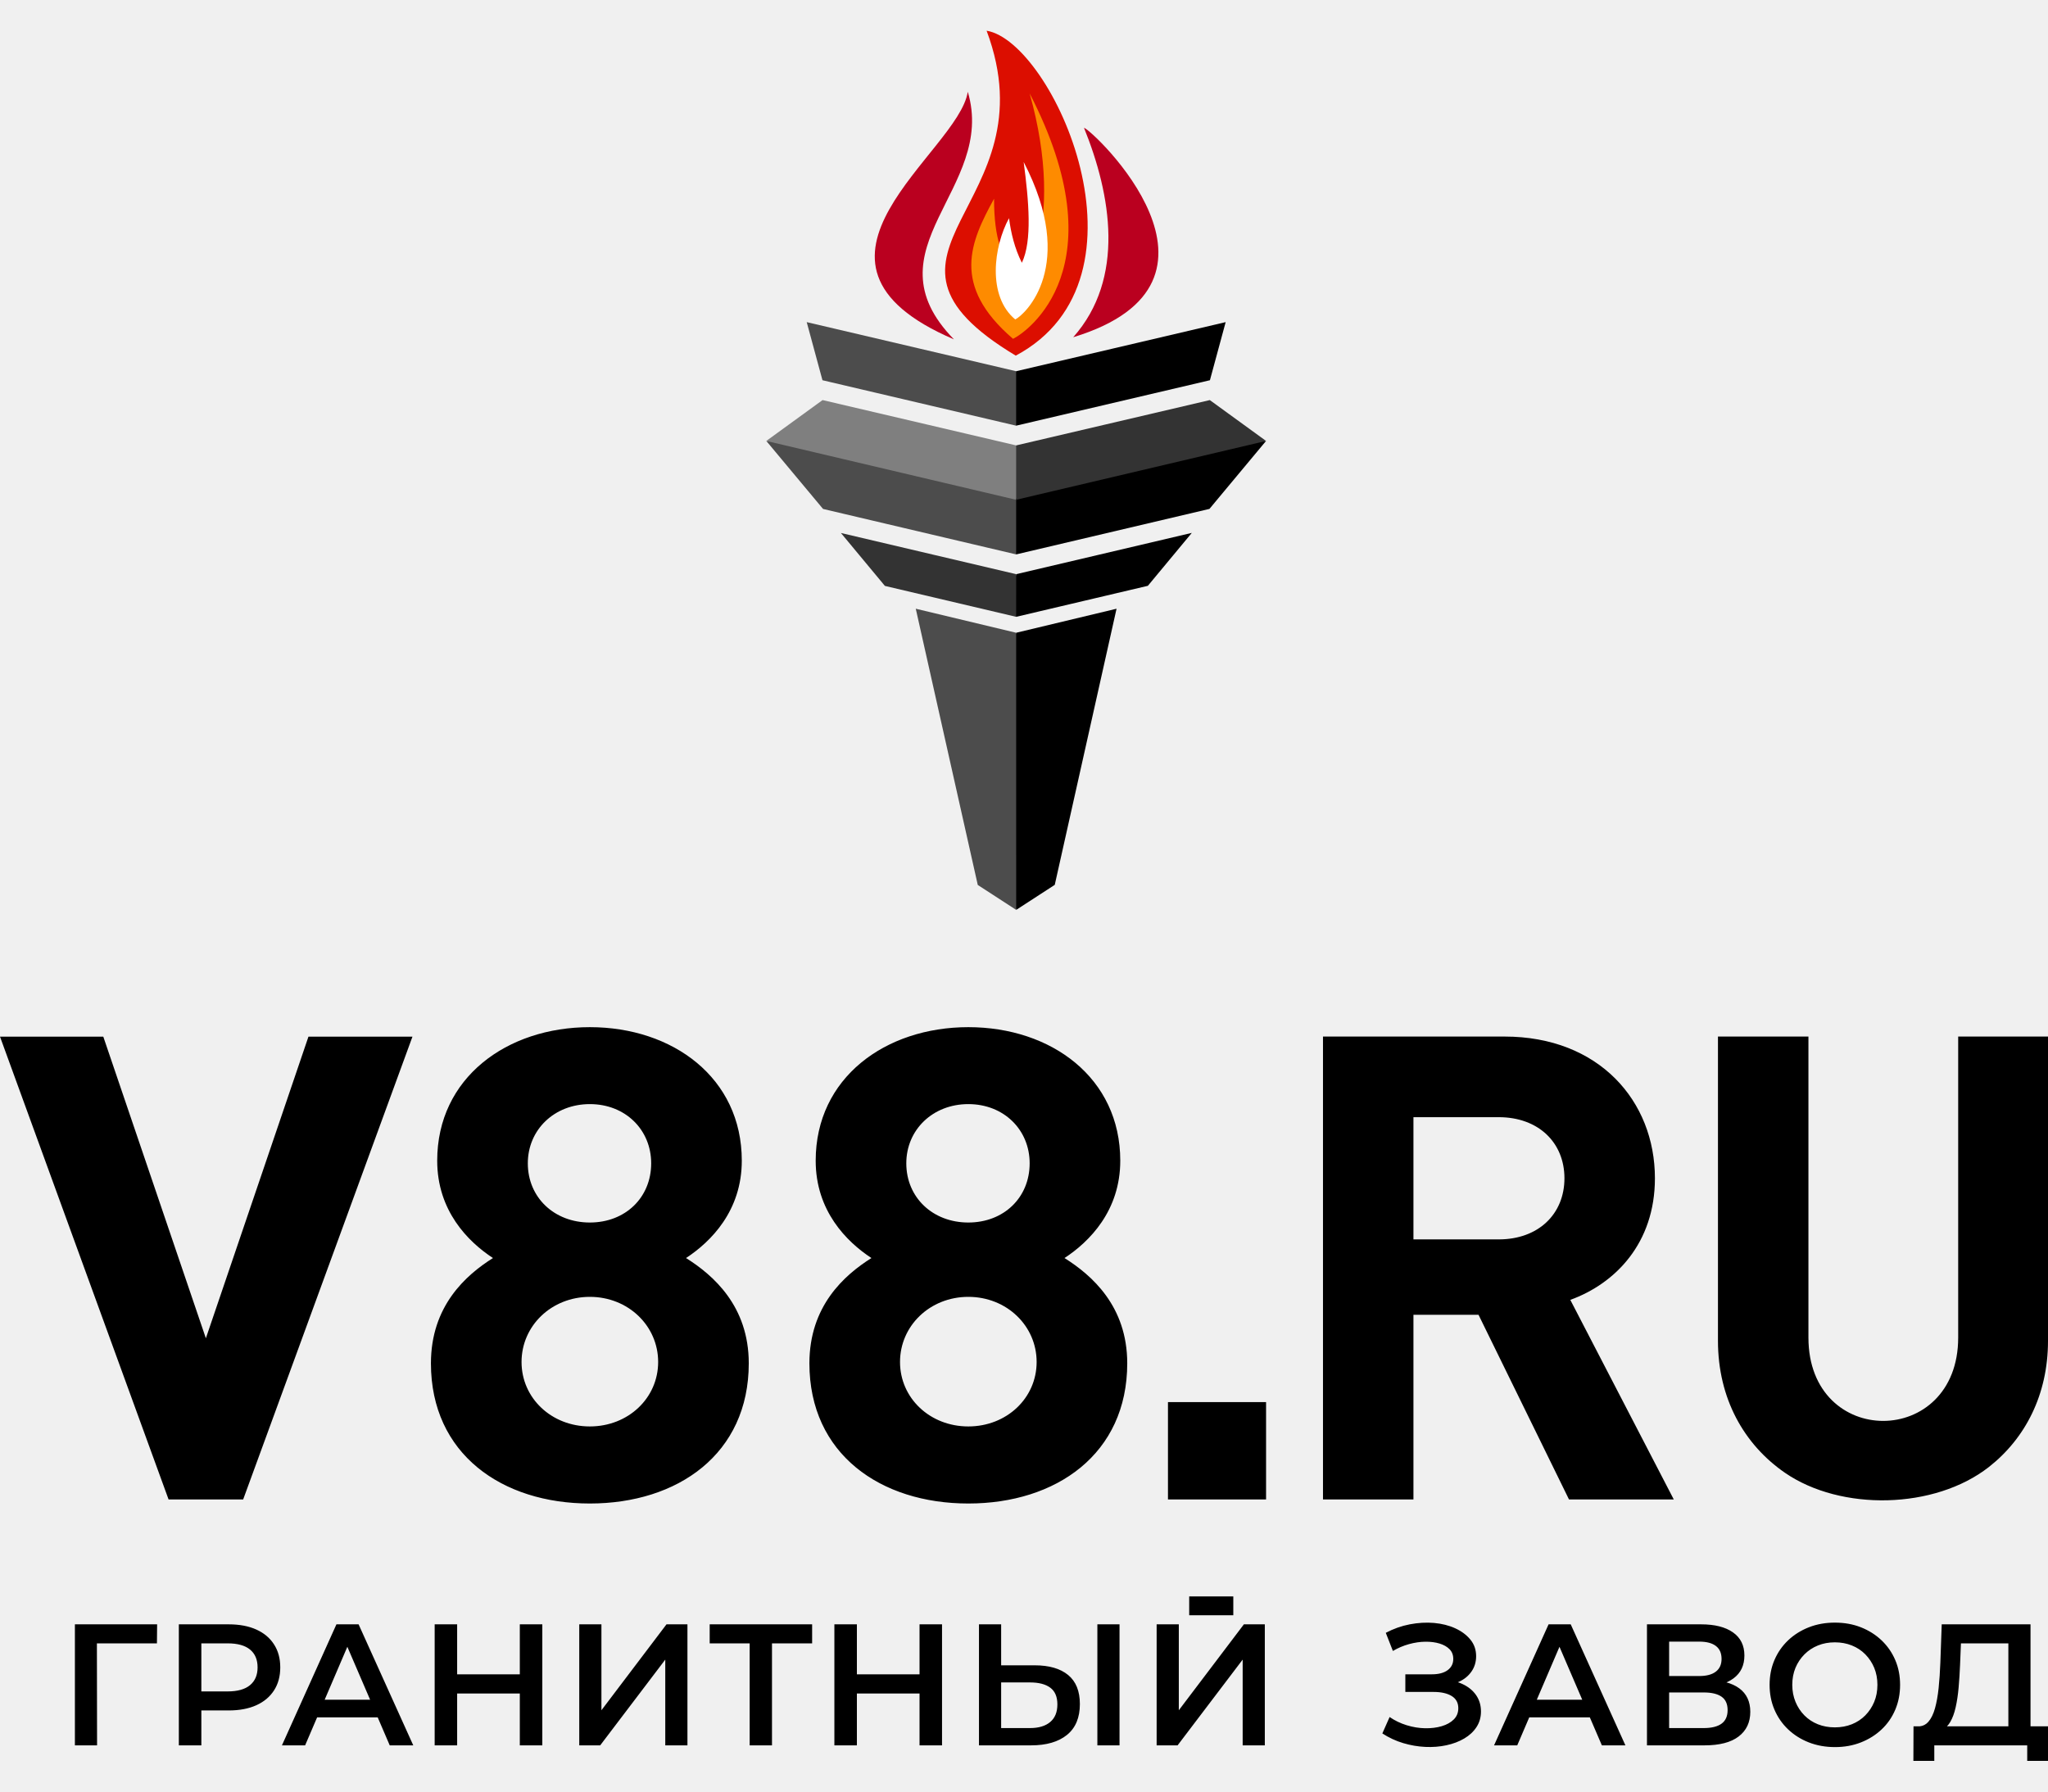
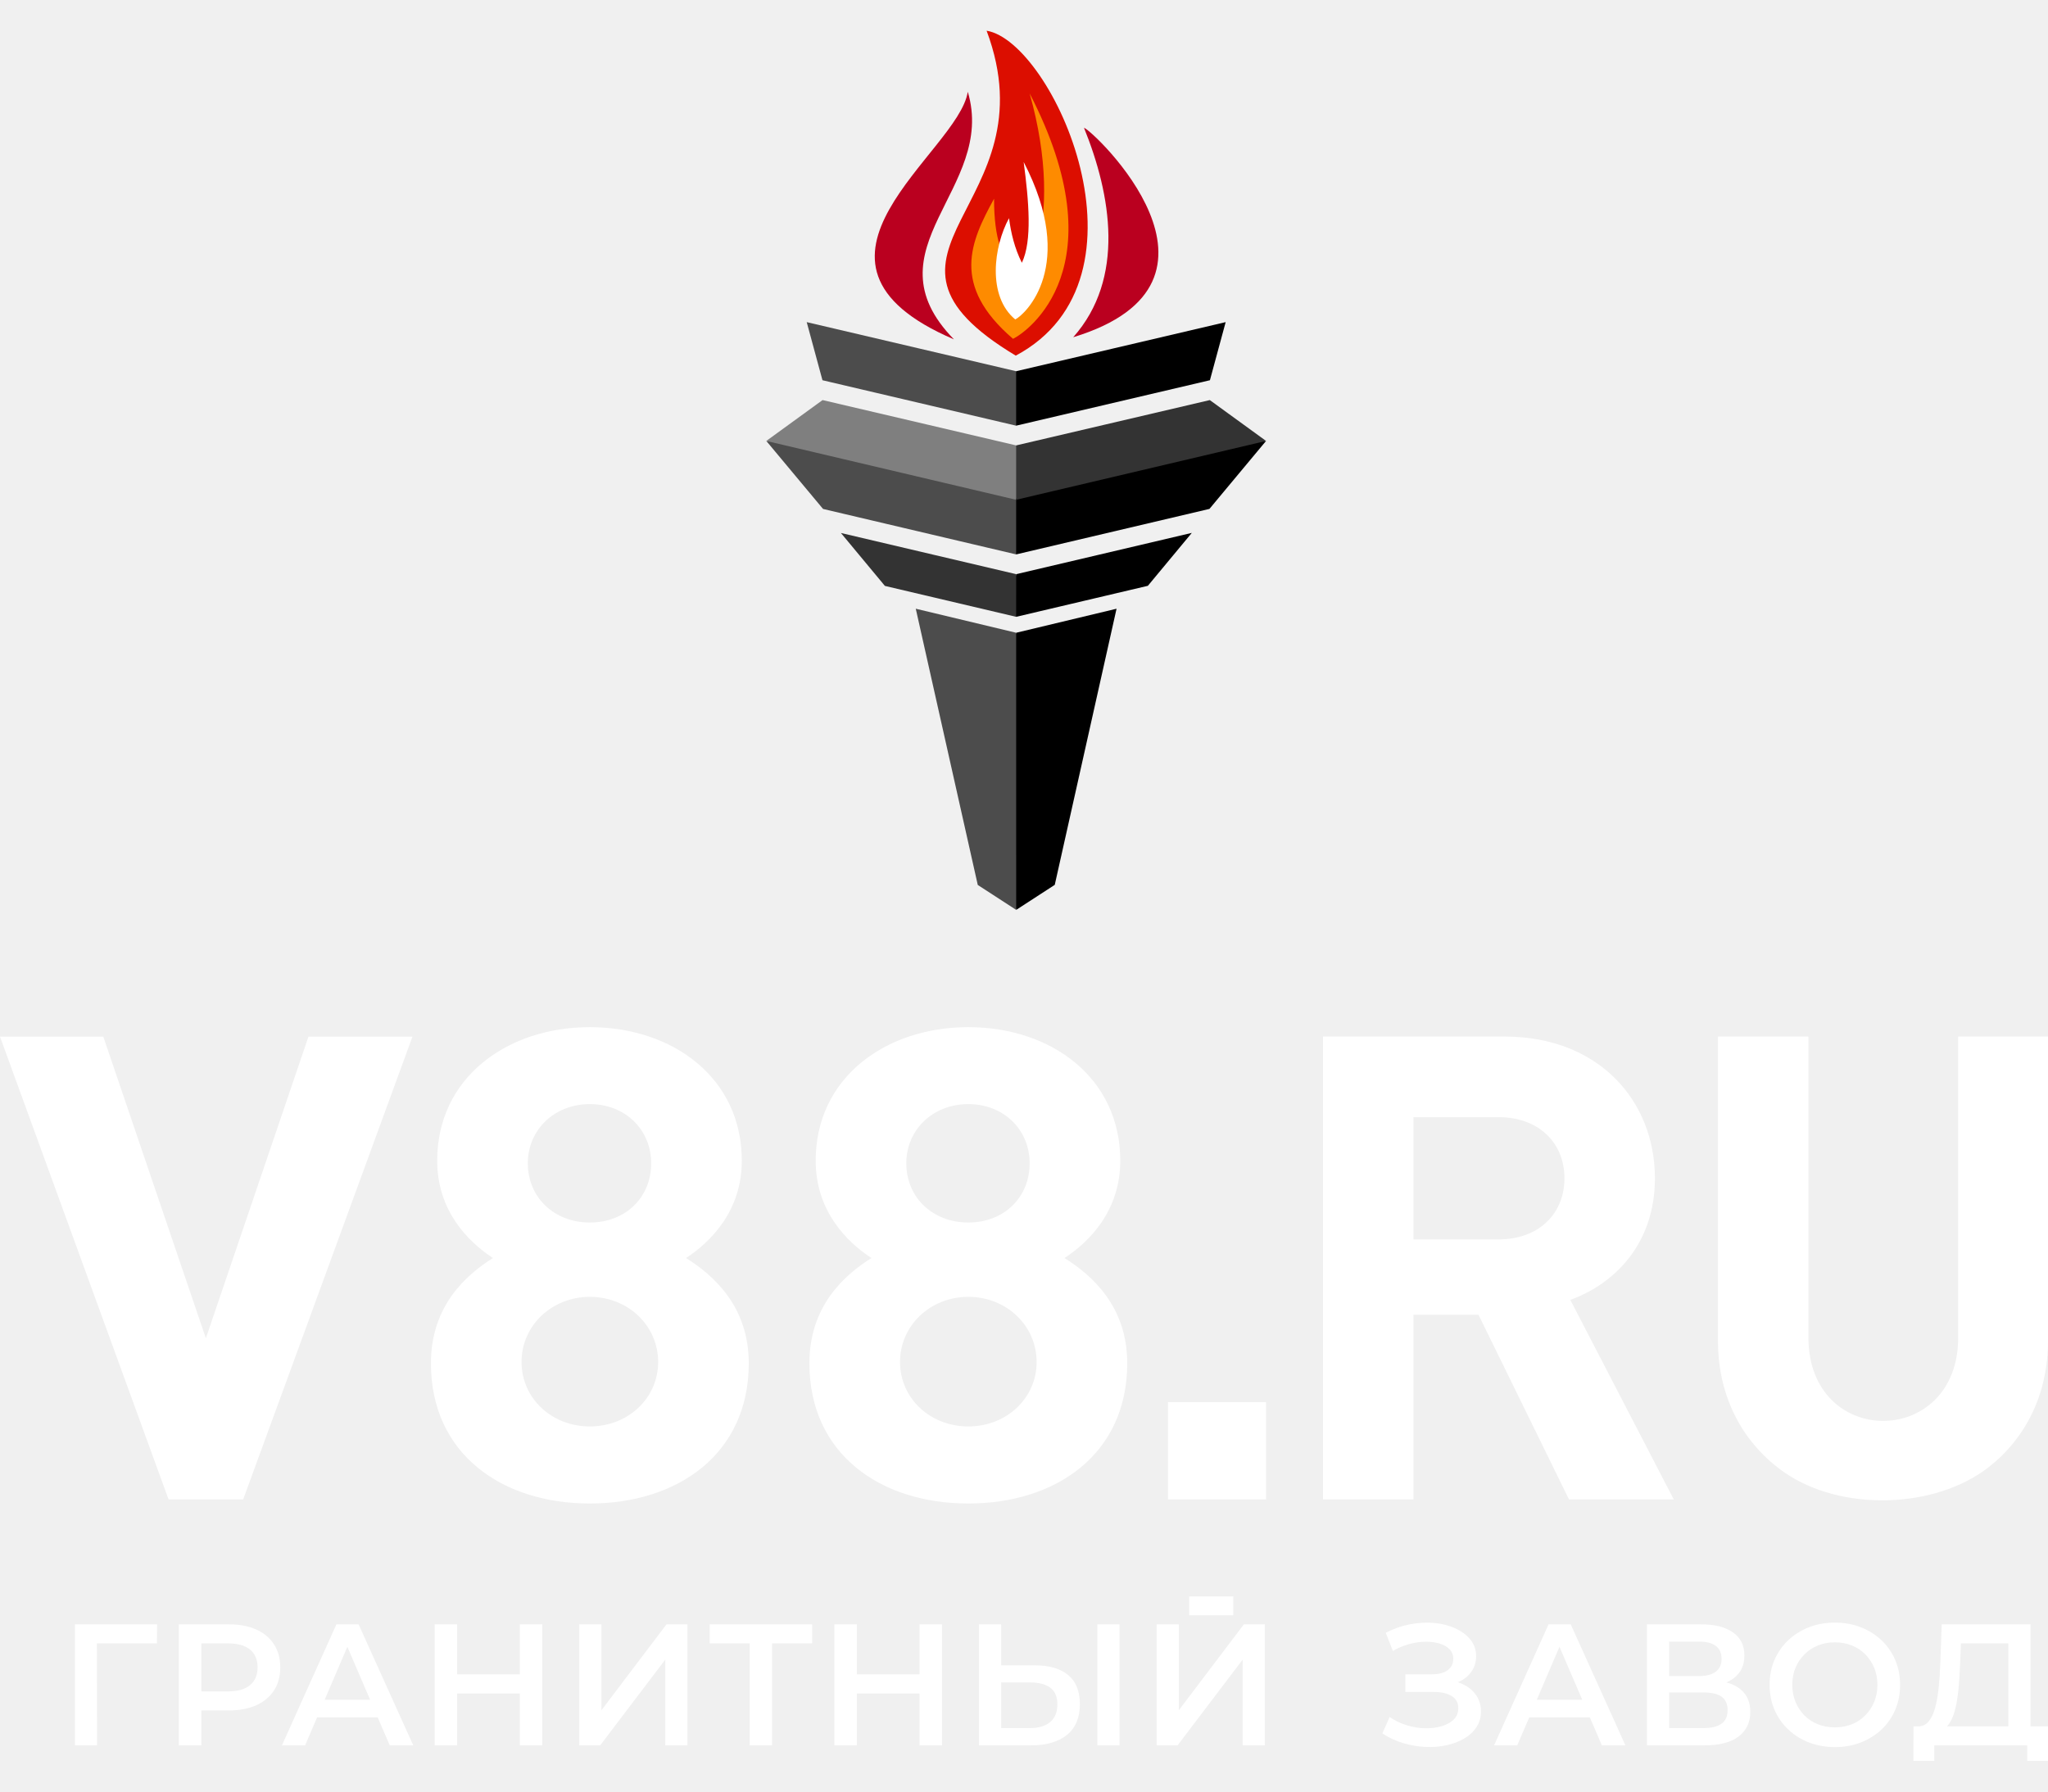
<svg xmlns="http://www.w3.org/2000/svg" xml:space="preserve" width="2400px" height="2100px" style="shape-rendering:geometricPrecision; text-rendering:geometricPrecision; image-rendering:optimizeQuality; fill-rule:evenodd; clip-rule:evenodd" viewBox="0 0 2400 2028">
  <defs>
    <style type="text/css">
   
    .fil1 {fill:black}
    .fil4 {fill:#333333}
    .fil2 {fill:#4C4C4C}
    .fil3 {fill:#7F7F7F}
    .fil8 {fill:#BA001F}
    .fil5 {fill:#DC0E00}
    .fil6 {fill:#FE8B00}
    .fil7 {fill:white}
-     .fil0 {fill:black;fill-rule:nonzero}
+     .fil0 {fill:#fff;fill-rule:nonzero}
   
  </style>
  </defs>
  <g id="Слой_x0020_1">
    <path class="fil0" d="M2242.25 2028l0.144 -40.49 4.668 0 2.29 0 0.217 0c3.99,-0.374 7.433,-2.13 10.17,-5.254 3.328,-3.772 5.921,-9.054 7.808,-15.805 1.902,-6.764 3.313,-14.696 4.279,-23.821 0.936,-9.126 1.627,-19.001 2.016,-29.681l1.614 -44.995 104.056 0 0 119.556 20.485 0 0 40.49 -24.346 0 0 -18.194 -108.896 0 0 18.194 -24.505 0zm-848.654 -192.764l51.676 0 0 22.094 -51.676 0 0 -22.094zm-1305.82 174.57l0 -141.852 96.348 0 -0.216 22.296 -76.439 0 6.079 -6.29 0.202 125.846 -25.974 0zm121.804 0l0 -141.852 58.417 0c12.563,0 23.368,2.044 32.357,6.089 8.989,4.044 15.905,9.845 20.773,17.444 4.884,7.543 7.304,16.525 7.304,26.932 0,10.392 -2.42,19.388 -7.304,26.946 -4.868,7.571 -11.784,13.372 -20.773,17.431 -8.989,4.044 -19.794,6.088 -32.357,6.088l-43.794 0 10.429 -10.982 -10.429 -11.314 42.584 0c11.626,0 20.384,-2.476 26.262,-7.398 5.892,-4.924 8.802,-11.861 8.802,-20.771 0,-9.054 -2.91,-16.006 -8.802,-20.872 -5.878,-4.85 -14.636,-7.297 -26.262,-7.297l-42.584 0 11.755 -12.97 0 79.225 0 2.836 0 50.465 -26.378 0zm120.811 0l63.863 -141.852 25.974 0 64.064 141.852 -27.574 0 -14.104 -32.818 -70.994 0 -14.06 32.818 -27.169 0zm103.336 -53.488l-31.968 -74.359 10.56 0 -31.852 74.359 53.26 0zm175.423 -88.364l26.378 0 0 141.852 -26.378 0 0 -60.772 -73.428 0 0 60.772 -26.348 0 0 -141.852 26.348 0 0 58.583 73.428 0 0 -58.583zm69.668 141.852l0 -141.852 25.975 0 0 100.714 76.252 -100.714 24.548 0 0 141.852 -25.975 0 0 -100.513 -76.266 100.513 -24.534 0zm199.699 0l0 -126.034 6.281 6.478 -53.13 0 0 -22.296 120.047 0 0 22.296 -53.101 0 6.065 -6.478 0 126.034 -26.161 0zm199.064 -141.852l26.364 0 0 141.852 -26.364 0 0 -60.772 -73.414 0 0 60.772 -26.378 0 0 -141.852 26.378 0 0 58.583 73.414 0 0 -58.583zm134.971 48.032c16.913,0 29.951,3.786 39.156,11.342 9.192,7.571 13.772,18.913 13.772,34.056 0,15.934 -5.027,27.996 -15.097,36.172 -10.07,8.148 -24.102,12.25 -42.095,12.25l-61.054 0 0 -141.852 25.988 0 0 48.032 39.329 0zm-5.46 73.553c10.128,0 18.008,-2.36 23.627,-7.096 5.604,-4.722 8.399,-11.602 8.399,-20.656 0,-8.91 -2.766,-15.445 -8.298,-19.547 -5.546,-4.132 -13.47,-6.19 -23.728,-6.19l-33.869 0 0 53.488 33.869 0zm78.889 20.267l0 -141.852 25.96 0 0 141.852 -25.96 0zm69.452 0l0 -141.852 25.988 0 0 100.714 76.252 -100.714 24.534 0 0 141.852 -25.96 0 0 -100.513 -76.253 100.513 -24.562 0zm264.497 -13.976l8.514 -19.244c6.079,4.174 12.736,7.384 19.967,9.614 7.232,2.232 14.45,3.412 21.61,3.556 7.16,0.13 13.686,-0.691 19.564,-2.432 5.878,-1.756 10.574,-4.39 14.089,-7.902 3.529,-3.527 5.273,-7.916 5.273,-13.186 0,-6.347 -2.593,-11.098 -7.808,-14.293 -5.215,-3.167 -12.259,-4.75 -21.191,-4.75l-33.062 0 0 -20.656 31.031 0c7.981,0 14.161,-1.64 18.556,-4.879 4.393,-3.239 6.583,-7.628 6.583,-13.157 0,-4.606 -1.441,-8.406 -4.337,-11.342 -2.91,-2.98 -6.842,-5.21 -11.77,-6.707 -4.927,-1.483 -10.488,-2.202 -16.639,-2.13 -6.151,0.071 -12.533,1.007 -19.175,2.836 -6.612,1.828 -12.907,4.505 -18.842,8.003l-8.327 -21.26c8.946,-4.735 18.295,-8.046 28.092,-9.946 9.81,-1.872 19.319,-2.419 28.51,-1.627 9.176,0.835 17.46,2.908 24.822,6.29 7.375,3.383 13.312,7.801 17.762,13.285 4.466,5.47 6.685,11.904 6.685,19.346 0,6.736 -1.787,12.738 -5.374,17.92 -3.574,5.212 -8.471,9.241 -14.695,12.077 -6.223,2.836 -13.454,4.261 -21.709,4.261l1.022 -6.506c9.32,0 17.46,1.597 24.433,4.778 6.972,3.181 12.36,7.514 16.222,13.056 3.846,5.556 5.777,11.962 5.777,19.244 0,6.91 -1.744,13.012 -5.273,18.353 -3.502,5.34 -8.298,9.802 -14.377,13.372 -6.095,3.584 -13.067,6.218 -20.904,7.902 -7.837,1.699 -16.092,2.332 -24.736,1.93 -8.658,-0.418 -17.273,-1.901 -25.873,-4.463 -8.572,-2.562 -16.726,-6.334 -24.419,-11.342zm130.924 13.976l63.892 -141.852 25.945 0 64.093 141.852 -27.588 0 -14.118 -32.818 -70.993 0 -14.06 32.818 -27.17 0zm103.336 -53.488l-31.967 -74.359 10.559 0 -31.852 74.359 53.26 0zm75.848 53.488l0 -141.852 63.474 0c15.977,0 28.409,3.152 37.326,9.442 8.917,6.262 13.384,15.301 13.384,27.047 0,11.616 -4.249,20.555 -12.763,26.845 -8.53,6.289 -19.752,9.413 -33.654,9.413l3.631 -7.297c15.817,0 28.049,3.196 36.707,9.514 8.658,6.362 12.98,15.56 12.98,27.58 0,12.307 -4.538,21.922 -13.6,28.874 -9.048,6.952 -22.43,10.435 -40.151,10.435l-67.334 0zm25.975 -81.254l35.28 0c8.514,0 15.012,-1.727 19.477,-5.182 4.466,-3.426 6.684,-8.406 6.684,-14.869 0,-6.779 -2.218,-11.831 -6.684,-15.214 -4.465,-3.383 -10.963,-5.081 -19.477,-5.081l-35.28 0 0 40.345zm0 60.988l40.553 0c9.191,0 16.15,-1.712 20.888,-5.167 4.726,-3.44 7.088,-8.723 7.088,-15.905 0,-7.154 -2.363,-12.394 -7.088,-15.69 -4.739,-3.311 -11.698,-4.98 -20.888,-4.98l-40.553 0 0 41.742zm194.396 22.296c-11.093,0 -21.293,-1.828 -30.642,-5.47 -9.306,-3.641 -17.431,-8.752 -24.332,-15.314 -6.871,-6.535 -12.23,-14.25 -16.004,-23.088 -3.804,-8.852 -5.676,-18.54 -5.676,-29.076 0,-10.55 1.872,-20.252 5.676,-29.09 3.774,-8.824 9.133,-16.538 16.004,-23.088 6.901,-6.55 15.026,-11.645 24.332,-15.301 9.349,-3.655 19.477,-5.47 30.44,-5.47 11.078,0 21.264,1.814 30.512,5.47 9.277,3.656 17.359,8.752 24.246,15.301 6.886,6.55 12.245,14.264 16.019,23.088 3.804,8.838 5.676,18.54 5.676,29.09 0,10.536 -1.872,20.267 -5.676,29.191 -3.774,8.91 -9.133,16.625 -16.019,23.088 -6.887,6.491 -14.969,11.558 -24.246,15.199 -9.248,3.642 -19.348,5.47 -30.311,5.47zm-0.202 -23.116c7.16,0 13.801,-1.21 19.88,-3.628 6.094,-2.432 11.352,-5.93 15.818,-10.436 4.451,-4.534 7.938,-9.802 10.445,-15.818 2.477,-5.988 3.745,-12.638 3.745,-19.95 0,-7.298 -1.268,-13.962 -3.745,-19.964 -2.507,-6.017 -5.994,-11.27 -10.445,-15.805 -4.466,-4.519 -9.725,-8.003 -15.818,-10.421 -6.079,-2.447 -12.72,-3.656 -19.88,-3.656 -7.16,0 -13.758,1.21 -19.765,3.656 -6.022,2.418 -11.309,5.902 -15.818,10.421 -4.523,4.535 -8.053,9.788 -10.56,15.805 -2.477,6.002 -3.745,12.666 -3.745,19.964 0,7.168 1.268,13.775 3.745,19.849 2.507,6.089 5.994,11.386 10.445,15.919 4.466,4.506 9.725,8.004 15.818,10.436 6.079,2.418 12.72,3.628 19.88,3.628zm131.37 -1.21l71.974 0 0 -97.26 -55.579 0 -1.022 25.117c-0.39,9.472 -0.966,18.425 -1.715,26.874 -0.734,8.435 -1.902,16.092 -3.457,23.002 -1.542,6.88 -3.66,12.623 -6.354,17.201 -1.166,1.957 -2.477,3.684 -3.846,5.066z" />
    <path class="fil0" d="M2119.26 1531.82l0 -352.834 -106.022 0 0 356.64c0,67.687 30.624,121.681 78.506,154.685 65.561,45.145 175.31,43.044 239.014,-6.806 42.53,-33.377 69.241,-84.638 69.241,-147.878l0 -356.64 -105.252 0 0 352.834c0,129.936 -175.487,130.555 -175.487,0zm-1635.9 -352.729l-121.891 0 -120.218 353.536 -120.208 -353.536 -121.038 0 197.546 542.473 87.409 0 198.4 -542.473zm394.098 382.884c0,-67.092 -41.654,-103.33 -73.517,-123.374 29.408,-19.274 65.35,-55.523 65.35,-114.116 0,-97.142 -80.867,-156.506 -178.068,-156.506 -97.19,0 -178.874,59.364 -178.874,156.506 0,58.594 35.929,94.842 65.35,114.116 -31.862,20.045 -72.7,56.282 -72.7,123.374 0,106.388 83.309,164.352 186.224,164.352 102.926,0 186.235,-57.964 186.235,-164.352zm-114.354 -234.397c0,40.078 -30.215,69.392 -71.881,69.392 -41.654,0 -72.688,-29.315 -72.688,-69.392 0,-39.331 31.033,-69.404 72.688,-69.404 41.666,0 71.881,30.073 71.881,69.404zm8.167 232.844c0,42.402 -35.135,75.569 -80.048,75.569 -44.926,0 -80.038,-33.167 -80.038,-75.569 0,-42.413 35.112,-76.326 80.038,-76.326 44.914,0 80.048,33.913 80.048,76.326zm549.71 1.553c0,-67.092 -41.654,-103.33 -73.506,-123.374 29.398,-19.274 65.338,-55.523 65.338,-114.116 0,-97.142 -80.866,-156.506 -178.068,-156.506 -97.189,0 -178.862,59.364 -178.862,156.506 0,58.594 35.929,94.842 65.339,114.116 -31.852,20.045 -72.7,56.282 -72.7,123.374 0,106.388 83.309,164.352 186.223,164.352 102.928,0 186.236,-57.964 186.236,-164.352zm-114.354 -234.397c0,40.078 -30.216,69.392 -71.882,69.392 -41.654,0 -72.676,-29.315 -72.676,-69.392 0,-39.331 31.021,-69.404 72.676,-69.404 41.666,0 71.882,30.073 71.882,69.404zm8.178 232.844c0,42.402 -35.134,75.569 -80.06,75.569 -44.926,0 -80.036,-33.167 -80.036,-75.569 0,-42.413 35.111,-76.326 80.036,-76.326 44.927,0 80.06,33.913 80.06,76.326zm268.867 161.142l0 -114.106 -114.961 0 0 114.106 114.961 0zm477.793 0.011l-121.26 -233.942c52.615,-19.052 99.154,-66.31 99.154,-142.52 0,-90.674 -65.608,-166.126 -176.2,-166.126l-212.782 0 0 542.588 106 0 0 -216.431 76.274 0 106.024 216.431 122.79 0zm-128.13 -376.463c0,41.911 -30.508,71.634 -77.034,71.634l-99.924 0 0 -143.256 99.924 0c46.526,0 77.034,29.712 77.034,71.622z" />
    <path class="fil1" d="M1190.8 705.686l117.659 -28.17 -72.419 323.665 -45.202 29.329c-18.847,-94.909 -31.458,-214.43 -0.038,-324.824z" />
    <path class="fil1" d="M1190.83 637.009l96.866 -22.768 108.966 -25.633 -51.508 62.047 -154.332 36.348c-14.018,-16.052 -2.623,-33.215 0.007,-49.994z" />
    <path class="fil2" d="M1190.9 549.702c-0.79,-2.99 -2.758,-3.734 -5.418,-4.381 -88.076,-21.491 -198.895,-60.054 -287.458,-64.47l66.484 79.708 226.314 53.28c11.936,-20.76 19.975,-41.846 0.078,-64.136z" />
    <path class="fil2" d="M1190.82 399.127l-112.349 -26.351 -133.104 -31.199 18.456 68.107 226.957 53.266c15.484,-19.703 15.463,-41.046 0.04,-63.823z" />
    <polygon class="fil2" points="1190.82,705.679 1073.16,677.509 1145.82,1001.29 1190.84,1030.51 " />
    <path class="fil3" d="M1190.81 486.077l-103.804 -24.328 -123.058 -28.806 -65.928 47.903 292.778 68.97c17.082,-21.086 22.616,-42.299 0.011,-63.739z" />
    <path class="fil1" d="M1190.8 548.647c93.367,-37.883 191.118,-59.24 292.866,-67.795l-66.358 79.66 -226.508 53.335 0 -65.2z" />
    <polygon class="fil4" points="1190.81,486.077 1294.68,461.756 1417.74,432.95 1483.67,480.853 1190.8,549.81 " />
    <polygon class="fil1" points="1190.78,399.127 1303.23,372.776 1436.33,341.578 1417.87,409.685 1190.79,462.943 " />
    <path class="fil4" d="M1190.83 637.002l-96.866 -22.768 -108.515 -25.513 51.539 62.042 153.827 36.239c0.008,-16.67 0.016,-33.335 0.016,-50z" />
    <path class="fil5" d="M1156.18 -0.001c77.64,12.647 203.761,290.239 34.171,380.862 -204.235,-122.738 43.454,-173.54 -34.171,-380.862z" />
    <path class="fil6" d="M1206.62 73.526c105.014,203.176 -2.356,279.353 -19.481,287.617 -73.267,-62.896 -49.7,-113.995 -22.226,-164.21 -0.065,47.748 10.081,71.603 23.519,80.197 -1.463,-2.753 -2.413,-5.767 -2.592,-8.504 7.676,59.844 14.964,6.209 29.896,-15.442 11.032,-41.372 12.592,-102.499 -9.115,-179.658z" />
    <path class="fil7" d="M1199.61 153.869c63.336,122.021 1.378,179.132 -9.871,184.558 -33.056,-27.379 -25.336,-85.72 -7.292,-118.694 2.334,17.59 6.481,35.065 15.044,52.288 12.289,-25.636 8.18,-72.462 2.119,-118.151z" />
    <path class="fil8" d="M1117.88 361.764c-104.078,-106.598 50.21,-176.185 16.247,-290.18 -10.806,71.4 -228.926,199.169 -16.247,290.18z" />
    <path class="fil8" d="M1257.67 359.293c61.29,-69.034 44.492,-166.942 12.608,-245.542 10.427,2.809 198.716,181.078 -12.608,245.542z" />
  </g>
</svg>
